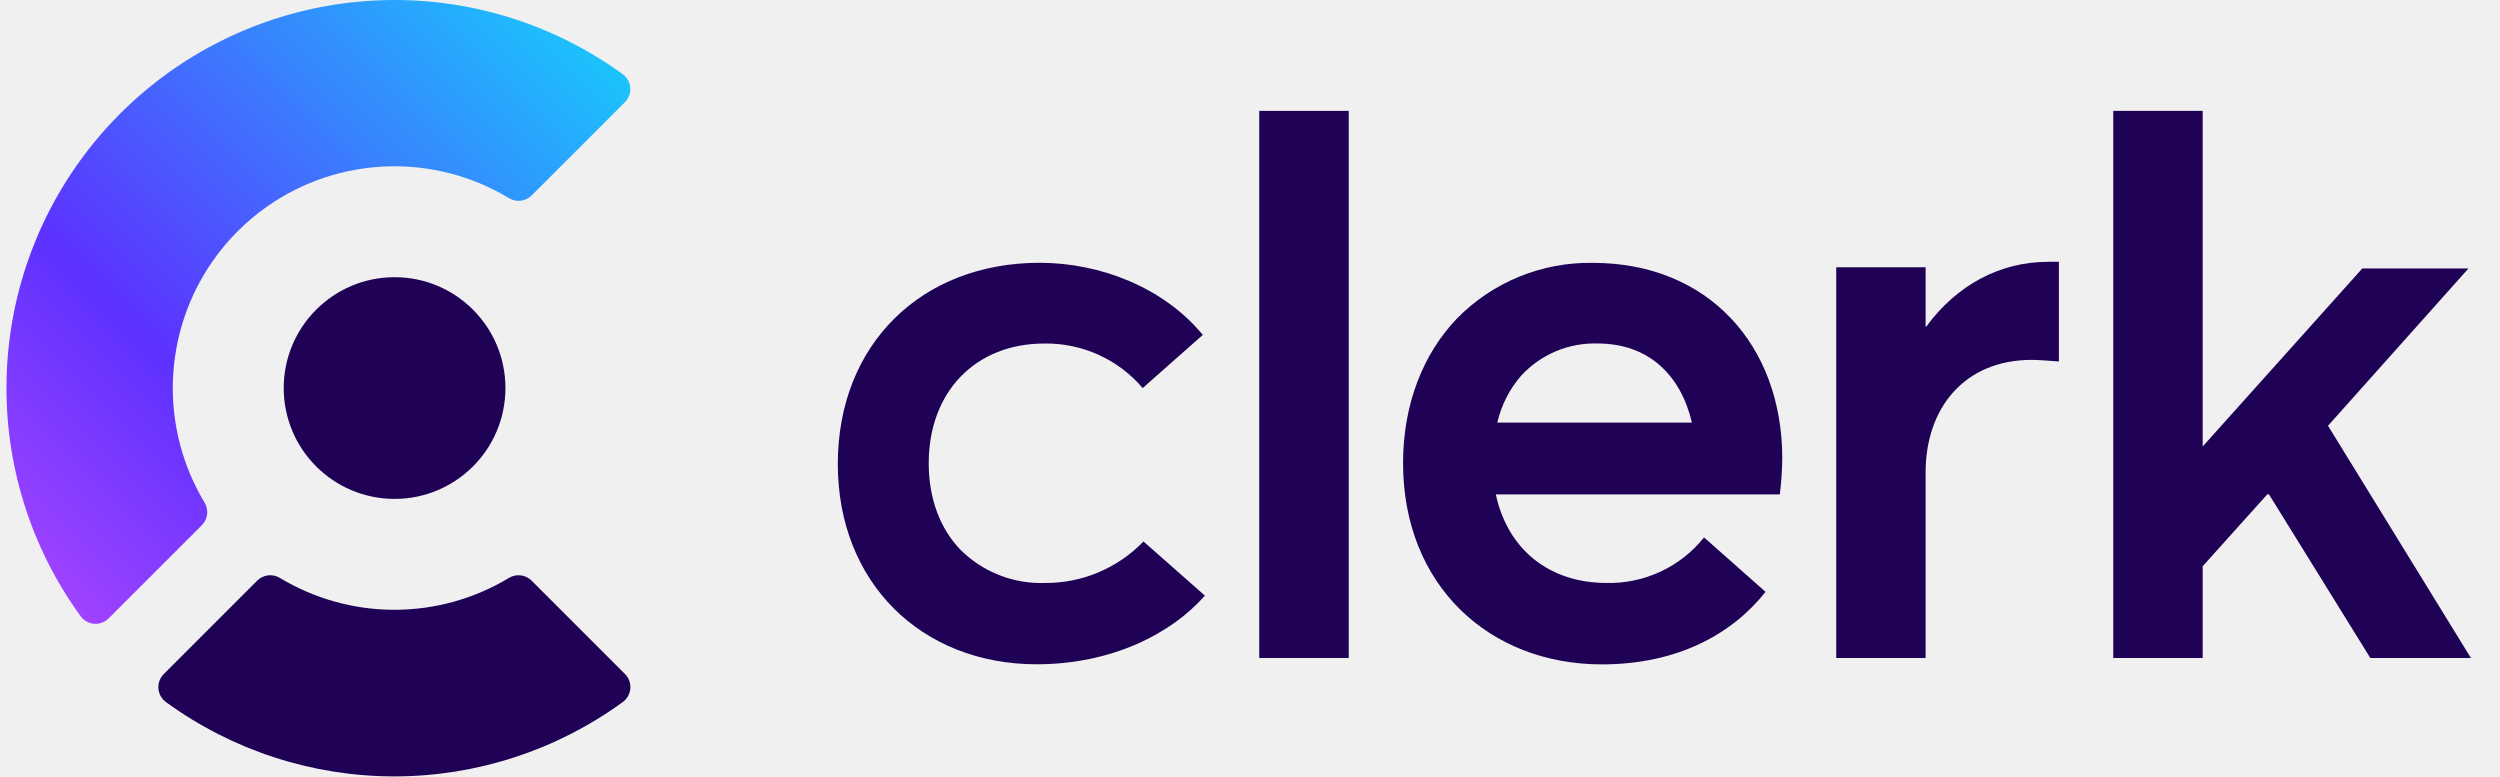
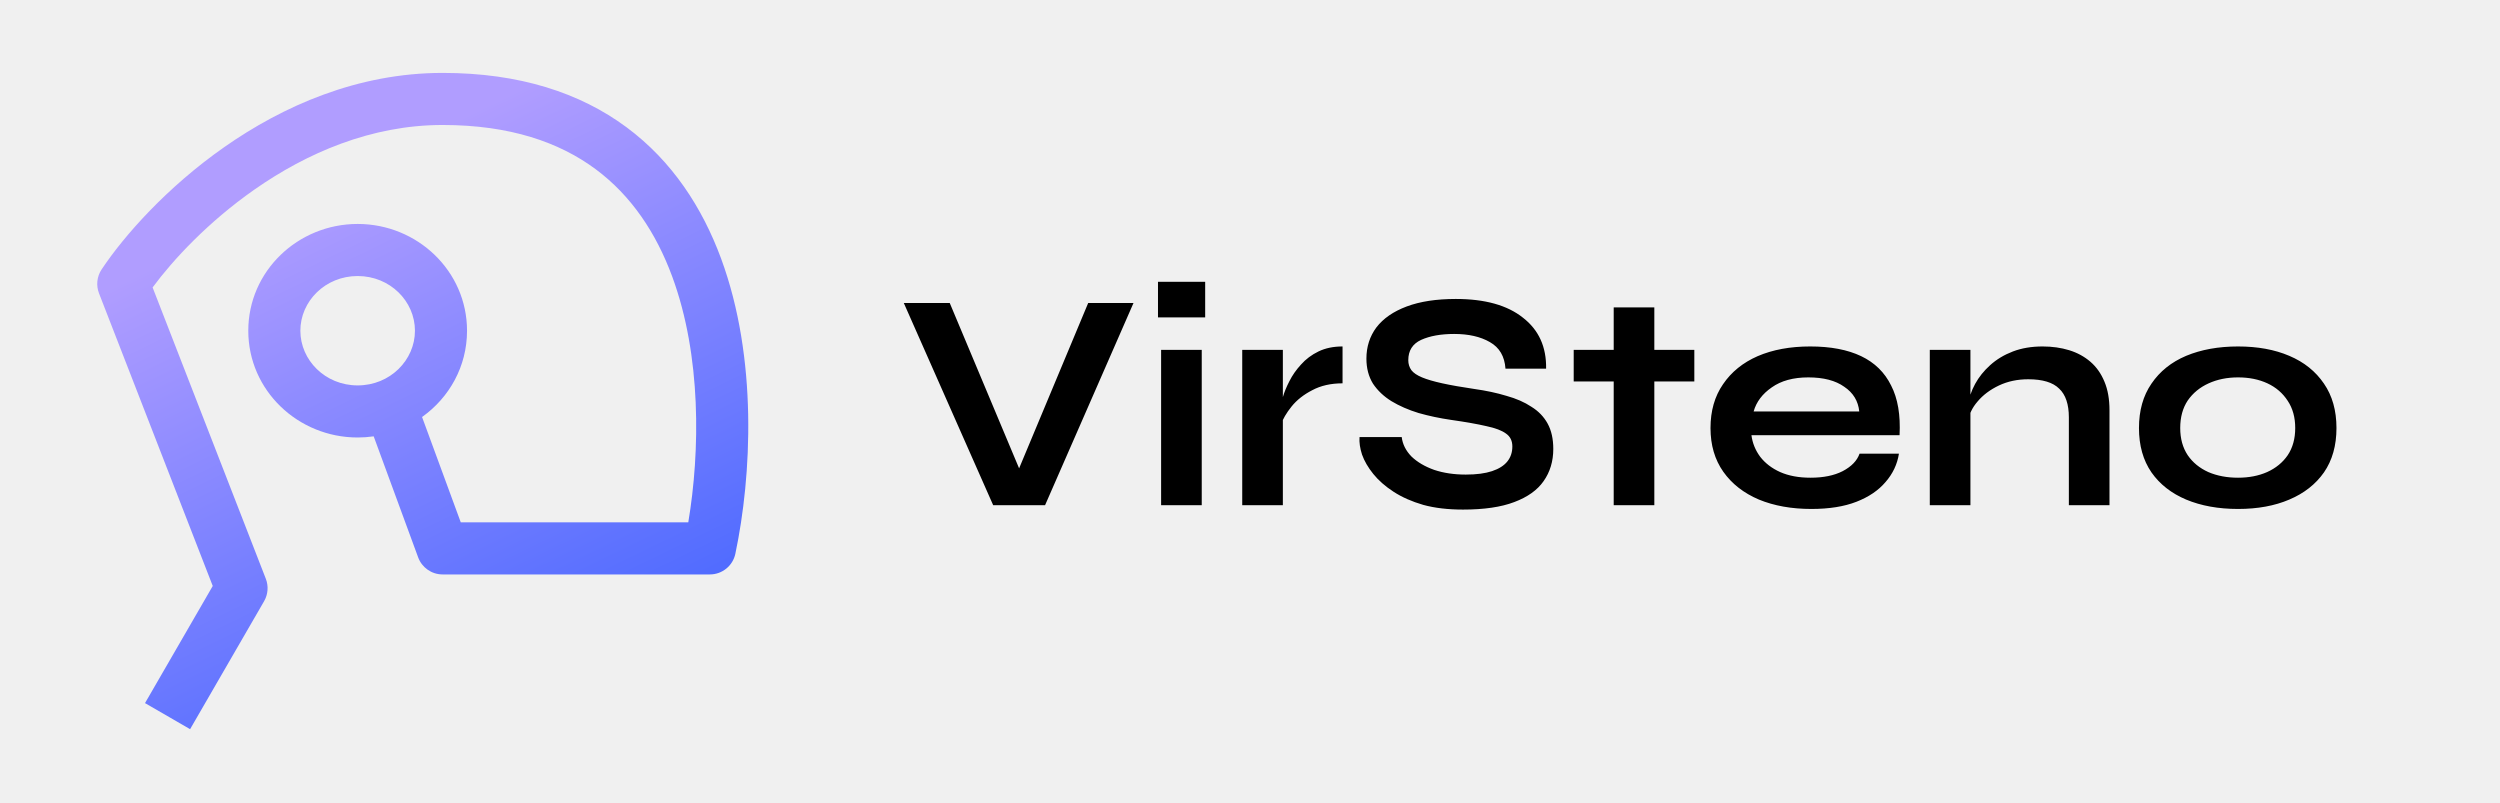
- <svg xmlns="http://www.w3.org/2000/svg" width="322" height="100" viewBox="0 0 322 100" fill="none">
-   <g clip-path="url(#clip0_28400_184664)">
-     <path d="M147.281 69.742C145.631 71.452 143.649 72.808 141.457 73.728C139.266 74.647 136.909 75.11 134.533 75.088C132.526 75.149 130.527 74.798 128.661 74.058C126.795 73.317 125.1 72.202 123.681 70.781C121.103 68.092 119.619 64.252 119.619 59.675C119.619 50.513 125.584 44.245 134.533 44.245C136.933 44.212 139.311 44.708 141.496 45.7C143.682 46.691 145.622 48.153 147.178 49.981L154.92 43.135C149.875 37.011 141.688 33.846 133.914 33.846C118.699 33.846 107.91 44.333 107.91 59.762C107.91 67.393 110.591 73.819 115.113 78.357C119.635 82.894 126.076 85.56 133.509 85.56C143.163 85.56 150.866 81.641 155.19 76.715L147.281 69.742Z" fill="#1F0256" />
-     <path d="M162.191 14.282H173.718V84.749H162.191V14.282Z" fill="#1F0256" />
-     <path d="M229.24 63.679C229.43 62.144 229.536 60.6 229.557 59.054C229.557 44.442 219.99 33.859 205.195 33.859C201.932 33.795 198.691 34.4 195.67 35.636C192.65 36.872 189.914 38.713 187.632 41.046C183.309 45.584 180.715 52.01 180.715 59.672C180.715 75.292 191.725 85.573 206.322 85.573C216.119 85.573 223.171 81.607 227.399 76.228L219.847 69.541L219.474 69.224C217.976 71.098 216.066 72.602 213.892 73.618C211.718 74.635 209.34 75.137 206.941 75.086C199.531 75.086 194.184 70.762 192.662 63.679H229.24ZM192.852 54.429C193.367 52.196 194.421 50.123 195.922 48.392C197.171 47.031 198.7 45.956 200.403 45.239C202.106 44.524 203.944 44.184 205.79 44.243C212.374 44.243 216.499 48.36 217.919 54.429H192.852Z" fill="#1F0256" />
-     <path d="M265.185 33.708V46.559C263.852 46.456 262.512 46.353 261.694 46.353C252.968 46.353 248.018 52.62 248.018 60.846V84.748H236.508V34.422H248.018V42.045H248.122C252.032 36.699 257.641 33.724 263.749 33.724L265.185 33.708Z" fill="#1F0256" />
-     <path d="M292.027 63.672L283.706 72.93V84.749H272.188V14.282H283.706V57.508L304.26 34.582H317.936L299.849 54.835L318.253 84.749H305.299L292.242 63.672H292.027Z" fill="#1F0256" />
-     <path d="M80.482 13.17L68.48 25.172C68.102 25.549 67.609 25.788 67.08 25.852C66.551 25.915 66.016 25.799 65.56 25.521C60.839 22.673 55.394 21.253 49.883 21.431C44.372 21.61 39.03 23.381 34.503 26.529C31.719 28.467 29.302 30.884 27.364 33.668C24.219 38.198 22.451 43.54 22.27 49.051C22.09 54.562 23.506 60.008 26.349 64.733C26.624 65.188 26.739 65.721 26.676 66.249C26.612 66.777 26.374 67.268 25.999 67.645L13.997 79.647C13.755 79.89 13.464 80.078 13.143 80.198C12.822 80.319 12.478 80.368 12.136 80.343C11.794 80.318 11.462 80.22 11.161 80.055C10.861 79.889 10.6 79.661 10.396 79.385C3.902 70.459 0.546 59.634 0.851 48.6C1.157 37.565 5.107 26.943 12.085 18.39C14.216 15.773 16.608 13.381 19.225 11.25C27.777 4.274 38.398 0.325 49.431 0.019C60.463 -0.286 71.287 3.068 80.212 9.561C80.49 9.764 80.72 10.025 80.887 10.326C81.054 10.627 81.153 10.96 81.179 11.303C81.205 11.646 81.156 11.991 81.035 12.313C80.915 12.635 80.726 12.928 80.482 13.17Z" fill="url(#paint0_linear_28400_184664)" />
-     <path d="M80.47 86.787L68.468 74.785C68.091 74.408 67.598 74.169 67.069 74.106C66.54 74.042 66.004 74.159 65.549 74.436C61.097 77.121 55.997 78.541 50.798 78.541C45.599 78.541 40.498 77.121 36.047 74.436C35.591 74.159 35.056 74.042 34.527 74.106C33.997 74.169 33.505 74.408 33.127 74.785L21.125 86.787C20.873 87.029 20.678 87.324 20.553 87.65C20.428 87.975 20.376 88.325 20.401 88.673C20.426 89.022 20.527 89.36 20.697 89.665C20.868 89.969 21.103 90.233 21.387 90.436C29.93 96.652 40.224 100.001 50.79 100.001C61.355 100.001 71.649 96.652 80.193 90.436C80.477 90.234 80.714 89.972 80.886 89.667C81.058 89.363 81.161 89.025 81.187 88.677C81.214 88.329 81.163 87.979 81.04 87.652C80.915 87.326 80.721 87.03 80.47 86.787Z" fill="#1F0256" />
-     <path d="M50.822 64.259C58.708 64.259 65.101 57.866 65.101 49.98C65.101 42.094 58.708 35.701 50.822 35.701C42.936 35.701 36.543 42.094 36.543 49.98C36.543 57.866 42.936 64.259 50.822 64.259Z" fill="#1F0256" />
-   </g>
+ <svg xmlns="http://www.w3.org/2000/svg" width="480" height="154" viewBox="0 0 480 154" fill="none">
+   <path fill-rule="evenodd" clip-rule="evenodd" d="M84.978 13.998C68.573 13.998 54.228 20.432 43.102 28.216C31.993 35.987 23.772 45.322 19.507 51.735C18.606 53.09 18.42 54.799 19.009 56.315L40.847 112.506L27.842 134.996L36.498 140.002L50.705 115.434C51.465 114.121 51.587 112.534 51.037 111.12L29.3 55.188C33.253 49.84 40.006 42.586 48.834 36.41C58.855 29.4 71.229 23.998 84.978 23.998C97.974 23.998 107.422 27.344 114.323 32.455C121.256 37.59 125.996 44.787 129.062 53.09C134.689 68.331 134.432 86.671 132.151 100.291H88.468L81.036 80.065C86.244 76.362 89.67 70.368 89.67 63.498C89.67 52.028 80.117 42.998 68.67 42.998C57.223 42.998 47.67 52.028 47.67 63.498C47.67 74.969 57.223 83.999 68.67 83.999C69.713 83.999 70.741 83.924 71.747 83.778L80.285 107.015C81.008 108.983 82.882 110.291 84.978 110.291H136.296C138.66 110.291 140.701 108.634 141.188 106.321C144.326 91.415 145.524 68.803 138.443 49.626C134.871 39.952 129.12 30.969 120.274 24.419C111.396 17.844 99.776 13.998 84.978 13.998ZM57.67 63.498C57.67 57.848 62.444 52.998 68.67 52.998C74.896 52.998 79.67 57.848 79.67 63.498C79.67 69.149 74.896 73.999 68.67 73.999C62.444 73.999 57.67 69.149 57.67 63.498Z" fill="url(#paint0_linear_5_1253)" />
+   <path d="M190.691 97L173.531 58.18H182.351L197.051 93.22H194.291L208.931 58.18H217.631L200.651 97H190.691ZM231.394 54.1V60.94H222.334V54.1H231.394ZM222.934 67.18H230.734V97H222.934V67.18ZM238.509 67.18H246.309V97H238.509V67.18ZM257.769 73.6C255.529 73.6 253.589 74.04 251.949 74.92C250.309 75.76 248.989 76.8 247.989 78.04C246.989 79.28 246.289 80.48 245.889 81.64L245.829 78.34C245.869 77.86 246.029 77.16 246.309 76.24C246.589 75.28 247.009 74.26 247.569 73.18C248.129 72.06 248.869 71 249.789 70C250.709 68.96 251.829 68.12 253.149 67.48C254.469 66.84 256.009 66.52 257.769 66.52V73.6ZM261.031 83.92H269.131C269.291 85.28 269.911 86.52 270.991 87.64C272.111 88.72 273.571 89.58 275.371 90.22C277.171 90.82 279.191 91.12 281.431 91.12C283.471 91.12 285.151 90.9 286.471 90.46C287.791 90.02 288.771 89.4 289.411 88.6C290.051 87.8 290.371 86.84 290.371 85.72C290.371 84.64 289.971 83.82 289.171 83.26C288.371 82.66 287.111 82.18 285.391 81.82C283.671 81.42 281.411 81.02 278.611 80.62C276.411 80.3 274.331 79.86 272.371 79.3C270.411 78.7 268.671 77.94 267.151 77.02C265.671 76.1 264.491 74.98 263.611 73.66C262.771 72.3 262.351 70.7 262.351 68.86C262.351 66.58 262.991 64.58 264.271 62.86C265.591 61.14 267.531 59.8 270.091 58.84C272.651 57.88 275.791 57.4 279.511 57.4C285.111 57.4 289.411 58.6 292.411 61C295.451 63.36 296.931 66.62 296.851 70.78H289.051C288.891 68.42 287.891 66.72 286.051 65.68C284.251 64.64 281.971 64.12 279.211 64.12C276.651 64.12 274.531 64.5 272.851 65.26C271.211 66.02 270.391 67.32 270.391 69.16C270.391 69.88 270.591 70.52 270.991 71.08C271.391 71.6 272.071 72.06 273.031 72.46C273.991 72.86 275.291 73.24 276.931 73.6C278.571 73.96 280.611 74.32 283.051 74.68C285.331 75 287.391 75.44 289.231 76C291.111 76.52 292.711 77.22 294.031 78.1C295.391 78.94 296.431 80.02 297.151 81.34C297.871 82.66 298.231 84.28 298.231 86.2C298.231 88.56 297.611 90.62 296.371 92.38C295.171 94.1 293.291 95.44 290.731 96.4C288.211 97.36 284.931 97.84 280.891 97.84C278.011 97.84 275.471 97.54 273.271 96.94C271.071 96.3 269.171 95.46 267.571 94.42C265.971 93.38 264.671 92.24 263.671 91C262.671 89.76 261.951 88.52 261.511 87.28C261.111 86.04 260.951 84.92 261.031 83.92ZM302.151 67.18H325.311V73.24H302.151V67.18ZM309.831 59.02H317.631V97H309.831V59.02ZM357.037 87.1H364.597C364.277 89.14 363.417 90.96 362.017 92.56C360.657 94.16 358.797 95.42 356.437 96.34C354.077 97.26 351.197 97.72 347.797 97.72C343.997 97.72 340.637 97.12 337.717 95.92C334.797 94.68 332.517 92.9 330.877 90.58C329.237 88.26 328.417 85.46 328.417 82.18C328.417 78.9 329.217 76.1 330.817 73.78C332.417 71.42 334.637 69.62 337.477 68.38C340.357 67.14 343.717 66.52 347.557 66.52C351.477 66.52 354.737 67.14 357.337 68.38C359.937 69.62 361.857 71.5 363.097 74.02C364.377 76.5 364.917 79.68 364.717 83.56H336.277C336.477 85.08 337.037 86.46 337.957 87.7C338.917 88.94 340.197 89.92 341.797 90.64C343.437 91.36 345.377 91.72 347.617 91.72C350.097 91.72 352.157 91.3 353.797 90.46C355.477 89.58 356.557 88.46 357.037 87.1ZM347.197 72.46C344.317 72.46 341.977 73.1 340.177 74.38C338.377 75.62 337.217 77.16 336.697 79H356.977C356.777 77 355.817 75.42 354.097 74.26C352.417 73.06 350.117 72.46 347.197 72.46ZM370.521 67.18H378.321V97H370.521V67.18ZM392.181 66.52C394.021 66.52 395.721 66.76 397.281 67.24C398.841 67.72 400.201 68.46 401.361 69.46C402.521 70.46 403.421 71.74 404.061 73.3C404.701 74.82 405.021 76.64 405.021 78.76V97H397.221V80.14C397.221 77.62 396.601 75.78 395.361 74.62C394.161 73.42 392.181 72.82 389.421 72.82C387.341 72.82 385.461 73.22 383.781 74.02C382.101 74.82 380.741 75.84 379.701 77.08C378.661 78.28 378.061 79.54 377.901 80.86L377.841 77.8C378.041 76.4 378.501 75.04 379.221 73.72C379.941 72.4 380.901 71.2 382.101 70.12C383.341 69 384.801 68.12 386.481 67.48C388.161 66.84 390.061 66.52 392.181 66.52ZM429.702 97.72C425.942 97.72 422.622 97.12 419.742 95.92C416.902 94.72 414.682 92.98 413.082 90.7C411.482 88.38 410.682 85.54 410.682 82.18C410.682 78.82 411.482 75.98 413.082 73.66C414.682 71.3 416.902 69.52 419.742 68.32C422.622 67.12 425.942 66.52 429.702 66.52C433.462 66.52 436.742 67.12 439.542 68.32C442.382 69.52 444.602 71.3 446.202 73.66C447.802 75.98 448.602 78.82 448.602 82.18C448.602 85.54 447.802 88.38 446.202 90.7C444.602 92.98 442.382 94.72 439.542 95.92C436.742 97.12 433.462 97.72 429.702 97.72ZM429.702 91.72C431.782 91.72 433.642 91.36 435.282 90.64C436.962 89.88 438.282 88.8 439.242 87.4C440.202 85.96 440.682 84.22 440.682 82.18C440.682 80.14 440.202 78.4 439.242 76.96C438.282 75.48 436.982 74.36 435.342 73.6C433.702 72.84 431.822 72.46 429.702 72.46C427.622 72.46 425.742 72.84 424.062 73.6C422.382 74.36 421.042 75.46 420.042 76.9C419.082 78.34 418.602 80.1 418.602 82.18C418.602 84.22 419.082 85.96 420.042 87.4C421.002 88.8 422.322 89.88 424.002 90.64C425.682 91.36 427.582 91.72 429.702 91.72Z" fill="black" />
  <defs>
-     <linearGradient id="paint0_linear_28400_184664" x1="69.202" y1="-7.328" x2="-32.021" y2="93.902" gradientUnits="userSpaceOnUse">
-       <stop stop-color="#17CCFC" />
-       <stop offset="0.5" stop-color="#5D31FF" />
-       <stop offset="1" stop-color="#F35AFF" />
+     <linearGradient id="paint0_linear_5_1253" x1="40" y1="3" x2="114.5" y2="156.5" gradientUnits="userSpaceOnUse">
+       <stop offset="0.227" stop-color="#B09DFF" />
+       <stop offset="0.857" stop-color="#4A68FF" />
    </linearGradient>
-     <clipPath id="clip0_28400_184664">
-       <rect width="320.833" height="100" fill="white" transform="translate(0.832031)" />
-     </clipPath>
  </defs>
</svg>
